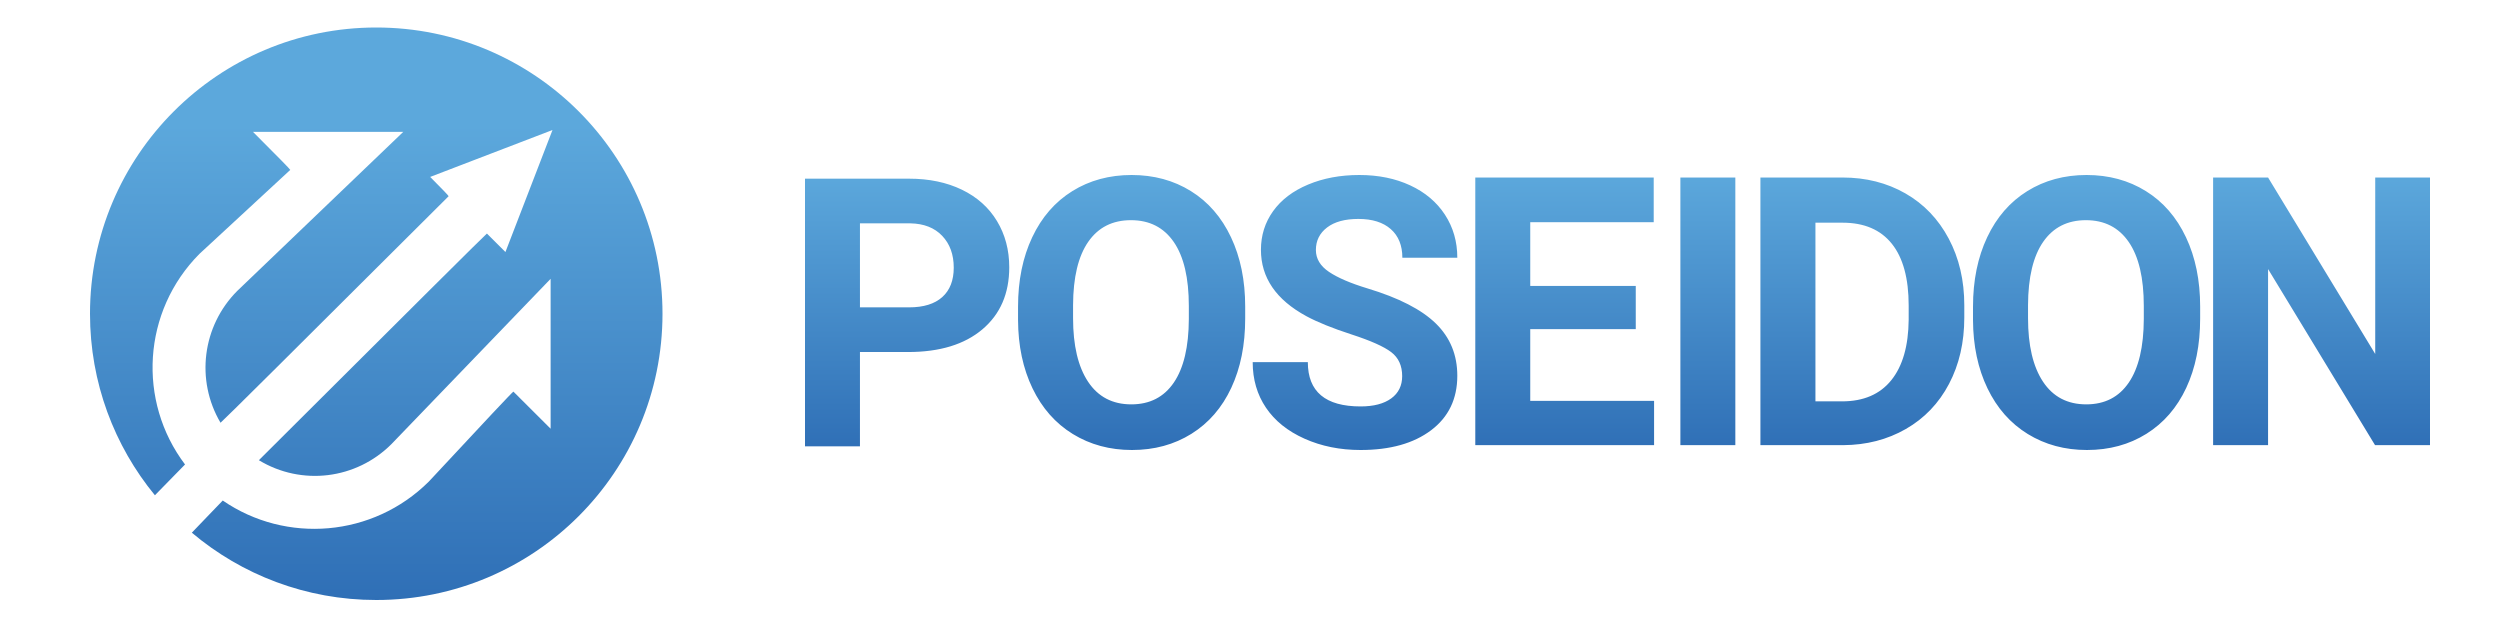
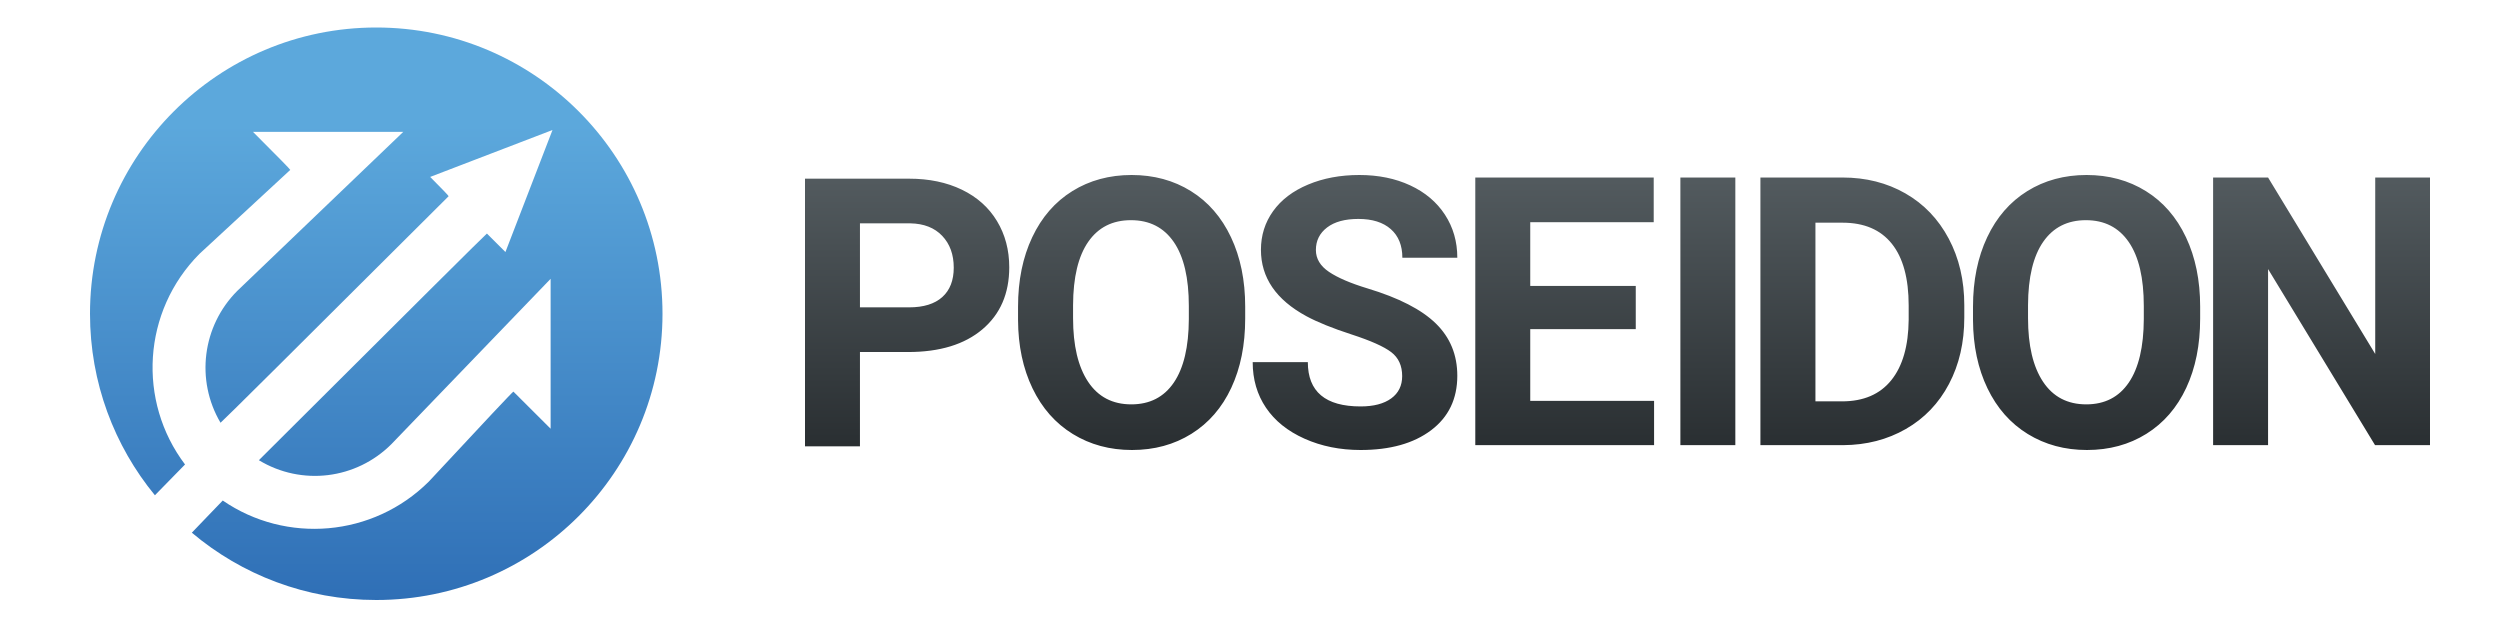
<svg xmlns="http://www.w3.org/2000/svg" width="1000px" height="250px" viewBox="0 0 1000 250" version="1.1">
  <defs>
    <linearGradient x1="50%" y1="0%" x2="50%" y2="100%" id="linearGradient-1">
      <stop stop-color="#5CA8DC" offset="17.147%" />
      <stop stop-color="#2F6FB6" offset="100%" />
    </linearGradient>
    <linearGradient x1="50%" y1="0%" x2="50%" y2="100%" id="linearGradient-2">
-       <stop stop-color="#5CA8DC" offset="0%" />
-       <stop stop-color="#2F6FB6" offset="100%" />
+       <stop stop-color="#535B5F" offset="0%" />
+       <stop stop-color="#292E31" offset="100%" />
    </linearGradient>
  </defs>
  <g id="LOGO_TEXT-BLUE-GRADIENT" stroke="none" stroke-width="1" fill="none" fill-rule="evenodd">
    <g id="Logo-with-text" transform="translate(36, 11)">
      <path d="M40.734,202.075 C43.124,199.588 45.677,196.937 46.957,195.589 C49.434,192.982 51.525,190.809 53.1,189.21 C78.477,206.644 113.22,203.842 135.555,181.604 C157.907,157.566 169.176,145.58 169.363,145.644 L184.248,160.489 L184.248,100.528 L120.525,166.696 C106.48,180.698 84.727,183.477 67.549,173.083 C128.217,112.596 158.622,82.374 158.765,82.418 L160.53,84.179 L166.174,89.809 L185,41 L136.065,59.77 C141.036,64.76 143.499,67.331 143.453,67.484 C82.778,127.974 52.363,158.18 52.208,158.1 C42.164,141.04 44.919,119.374 58.905,105.358 L125.3,41.753 L65.203,41.753 C75.187,51.736 80.154,56.805 80.104,56.959 L43.78,90.549 C20.97,113.502 18.869,149.472 38.012,174.79 C36.993,175.881 30.89,182.089 25.961,187.108 C9.738,167.348 0,142.061 0,114.5 C0,51.263 51.263,0 114.5,0 C177.737,0 229,51.263 229,114.5 C229,177.737 177.737,229 114.5,229 C86.397,229 60.659,218.876 40.734,202.075 Z" id="Combined-Shape" fill="url(#linearGradient-1)" />
      <path d="M307.982,129.809 L307.982,167.529 L286,167.529 L286,60.471 L327.62,60.471 C335.631,60.471 342.677,61.941 348.759,64.882 C354.841,67.824 359.518,72.002 362.791,77.419 C366.064,82.836 367.7,89 367.7,95.912 C367.7,106.402 364.122,114.674 356.966,120.728 C349.809,126.782 339.905,129.809 327.253,129.809 L307.982,129.809 Z M307.982,111.941 L327.62,111.941 C333.433,111.941 337.866,110.569 340.919,107.824 C343.972,105.078 345.498,101.157 345.498,96.059 C345.498,90.814 343.96,86.574 340.882,83.338 C337.805,80.103 333.555,78.436 328.132,78.338 L307.982,78.338 L307.982,111.941 Z M462.076,116.426 C462.076,126.966 460.22,136.206 456.507,144.147 C452.795,152.088 447.483,158.216 440.57,162.529 C433.658,166.843 425.732,169 416.793,169 C407.951,169 400.062,166.868 393.125,162.603 C386.189,158.338 380.815,152.248 377.005,144.331 C373.195,136.414 371.265,127.309 371.217,117.015 L371.217,111.721 C371.217,101.181 373.109,91.904 376.895,83.89 C380.681,75.875 386.03,69.723 392.942,65.434 C399.854,61.145 407.756,59 416.646,59 C425.537,59 433.438,61.145 440.35,65.434 C447.263,69.723 452.612,75.875 456.397,83.89 C460.183,91.904 462.076,101.157 462.076,111.647 L462.076,116.426 Z M439.535,111.409 C439.535,100.183 437.532,91.654 433.527,85.821 C429.521,79.987 423.806,77.071 416.381,77.071 C409.004,77.071 403.313,79.95 399.308,85.71 C395.302,91.47 393.275,99.914 393.226,111.041 L393.226,116.262 C393.226,127.193 395.229,135.673 399.235,141.703 C403.24,147.732 409.004,150.747 416.527,150.747 C423.903,150.747 429.57,147.843 433.527,142.034 C437.484,136.225 439.486,127.757 439.535,116.629 L439.535,111.409 Z M524.869,139.441 C524.869,135.274 523.404,132.076 520.473,129.846 C517.542,127.615 512.266,125.262 504.645,122.787 C497.025,120.311 490.992,117.873 486.547,115.471 C474.432,108.902 468.375,100.054 468.375,88.926 C468.375,83.142 469.999,77.983 473.248,73.449 C476.496,68.914 481.161,65.373 487.243,62.824 C493.325,60.274 500.151,59 507.723,59 C515.343,59 522.133,60.385 528.093,63.154 C534.053,65.924 538.681,69.833 541.978,74.882 C545.276,79.931 546.924,85.667 546.924,92.088 L524.942,92.088 C524.942,87.186 523.404,83.375 520.326,80.654 C517.248,77.934 512.925,76.574 507.357,76.574 C501.983,76.574 497.807,77.713 494.827,79.993 C491.847,82.272 490.357,85.274 490.357,89 C490.357,92.48 492.103,95.397 495.596,97.75 C499.089,100.103 504.23,102.309 511.02,104.368 C523.526,108.142 532.636,112.824 538.351,118.412 C544.067,124 546.924,130.961 546.924,139.294 C546.924,148.559 543.432,155.826 536.446,161.096 C529.461,166.365 520.057,169 508.236,169 C500.029,169 492.555,167.493 485.814,164.478 C479.073,161.463 473.931,157.333 470.39,152.088 C466.848,146.843 465.077,140.765 465.077,133.853 L487.133,133.853 C487.133,145.667 494.167,151.574 508.236,151.574 C513.463,151.574 517.542,150.507 520.473,148.375 C523.404,146.243 524.869,143.265 524.869,139.441 Z M618.304,120.666 L576.098,120.666 L576.098,149.342 L625.631,149.342 L625.631,167.063 L554.116,167.063 L554.116,60.004 L625.485,60.004 L625.485,77.872 L576.098,77.872 L576.098,103.386 L618.304,103.386 L618.304,120.666 Z M658.134,167.063 L636.152,167.063 L636.152,60.004 L658.134,60.004 L658.134,167.063 Z M668.165,167.063 L668.165,60.004 L700.992,60.004 C710.371,60.004 718.761,62.124 726.162,66.364 C733.562,70.604 739.339,76.634 743.491,84.452 C747.643,92.271 749.719,101.156 749.719,111.107 L749.719,116.033 C749.719,125.984 747.68,134.832 743.601,142.577 C739.522,150.323 733.77,156.327 726.345,160.592 C718.92,164.857 710.542,167.014 701.212,167.063 L668.165,167.063 Z M690.175,78.075 L690.175,149.545 L700.8,149.545 C709.397,149.545 715.967,146.726 720.51,141.089 C725.053,135.452 727.374,127.388 727.471,116.898 L727.471,111.236 C727.471,100.354 725.224,92.106 720.73,86.494 C716.236,80.881 709.666,78.075 701.019,78.075 L690.175,78.075 Z M844.062,116.426 C844.062,126.966 842.206,136.206 838.493,144.147 C834.78,152.088 829.468,158.216 822.556,162.529 C815.644,166.843 807.718,169 798.779,169 C789.937,169 782.048,166.868 775.111,162.603 C768.174,158.338 762.801,152.248 758.991,144.331 C755.181,136.414 753.251,127.309 753.202,117.015 L753.202,111.721 C753.202,101.181 755.095,91.904 758.881,83.89 C762.667,75.875 768.016,69.723 774.928,65.434 C781.84,61.145 789.741,59 798.632,59 C807.523,59 815.424,61.145 822.336,65.434 C829.248,69.723 834.597,75.875 838.383,83.89 C842.169,91.904 844.062,101.157 844.062,111.647 L844.062,116.426 Z M821.521,111.409 C821.521,100.183 819.518,91.654 815.512,85.821 C811.507,79.987 805.791,77.071 798.366,77.071 C790.99,77.071 785.299,79.95 781.293,85.71 C777.288,91.47 775.261,99.914 775.212,111.041 L775.212,116.262 C775.212,127.193 777.214,135.673 781.22,141.703 C785.226,147.732 790.99,150.747 798.513,150.747 C805.889,150.747 811.556,147.843 815.512,142.034 C819.469,136.225 821.472,127.757 821.521,116.629 L821.521,111.409 Z M936,167.063 L914.018,167.063 L871.226,96.622 L871.226,167.063 L849.244,167.063 L849.244,60.004 L871.226,60.004 L914.091,130.592 L914.091,60.004 L936,60.004 L936,167.063 Z" id="POSEIDON" fill="url(#linearGradient-2)" />
    </g>
  </g>
</svg>
